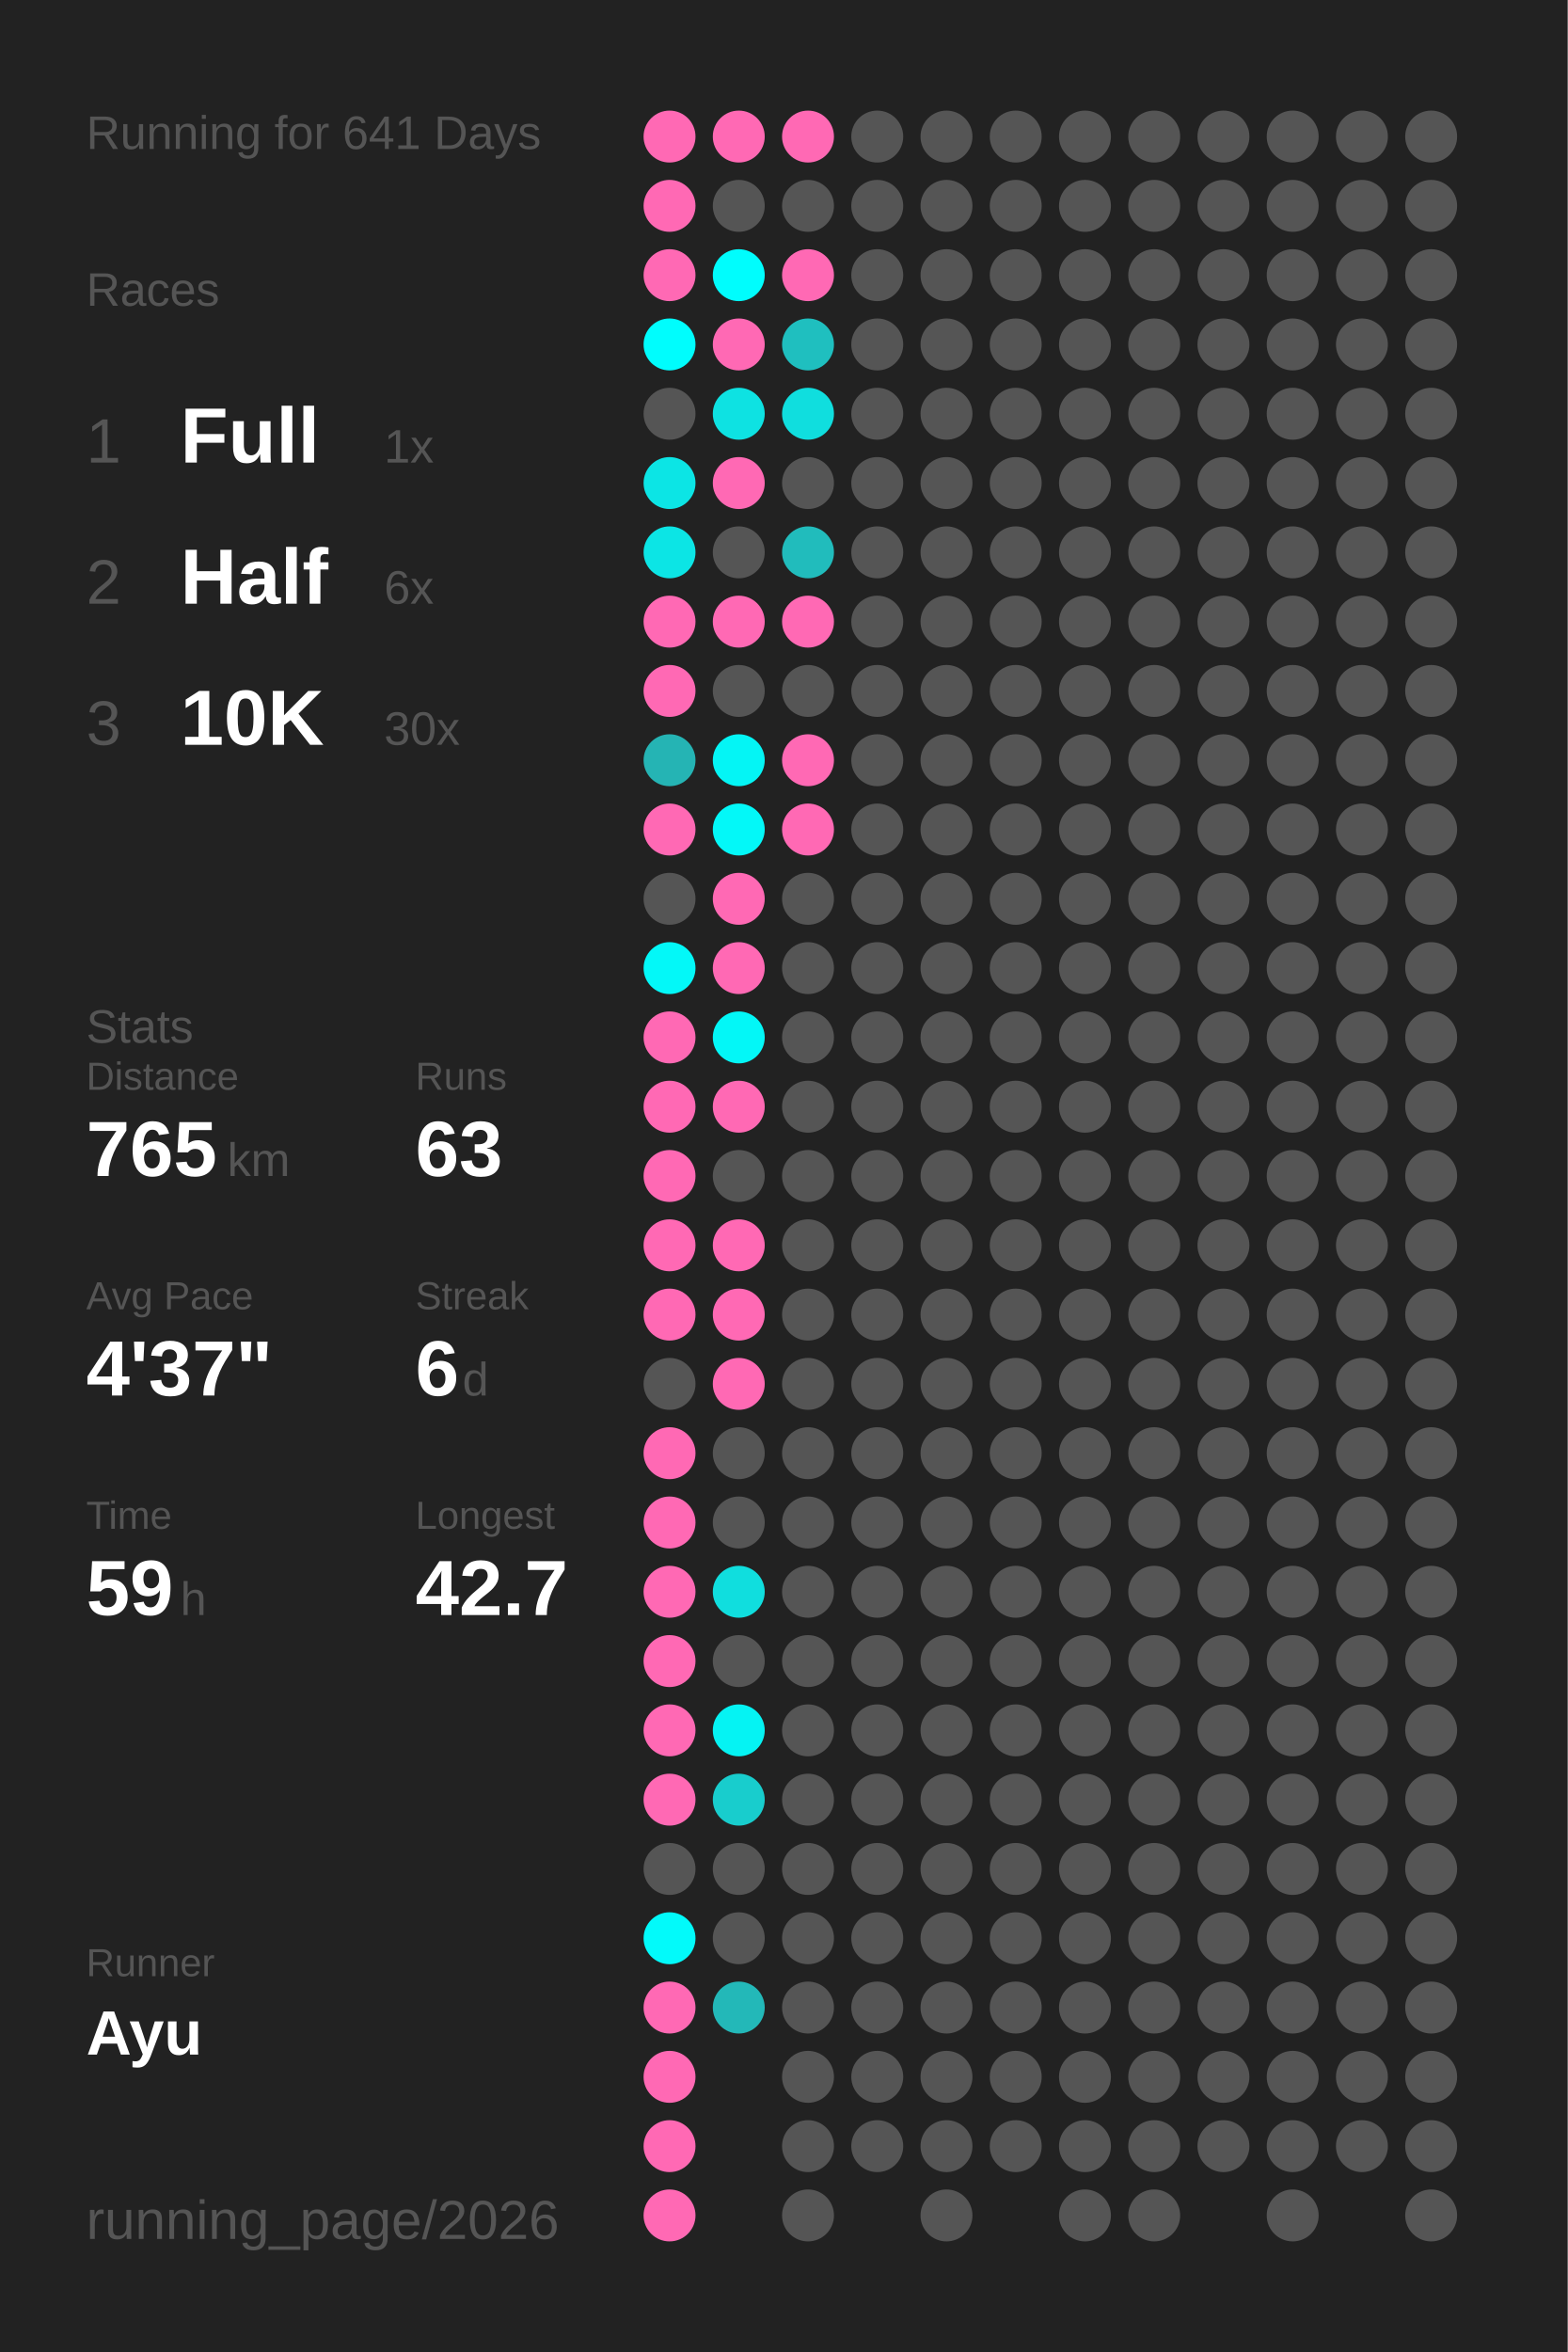
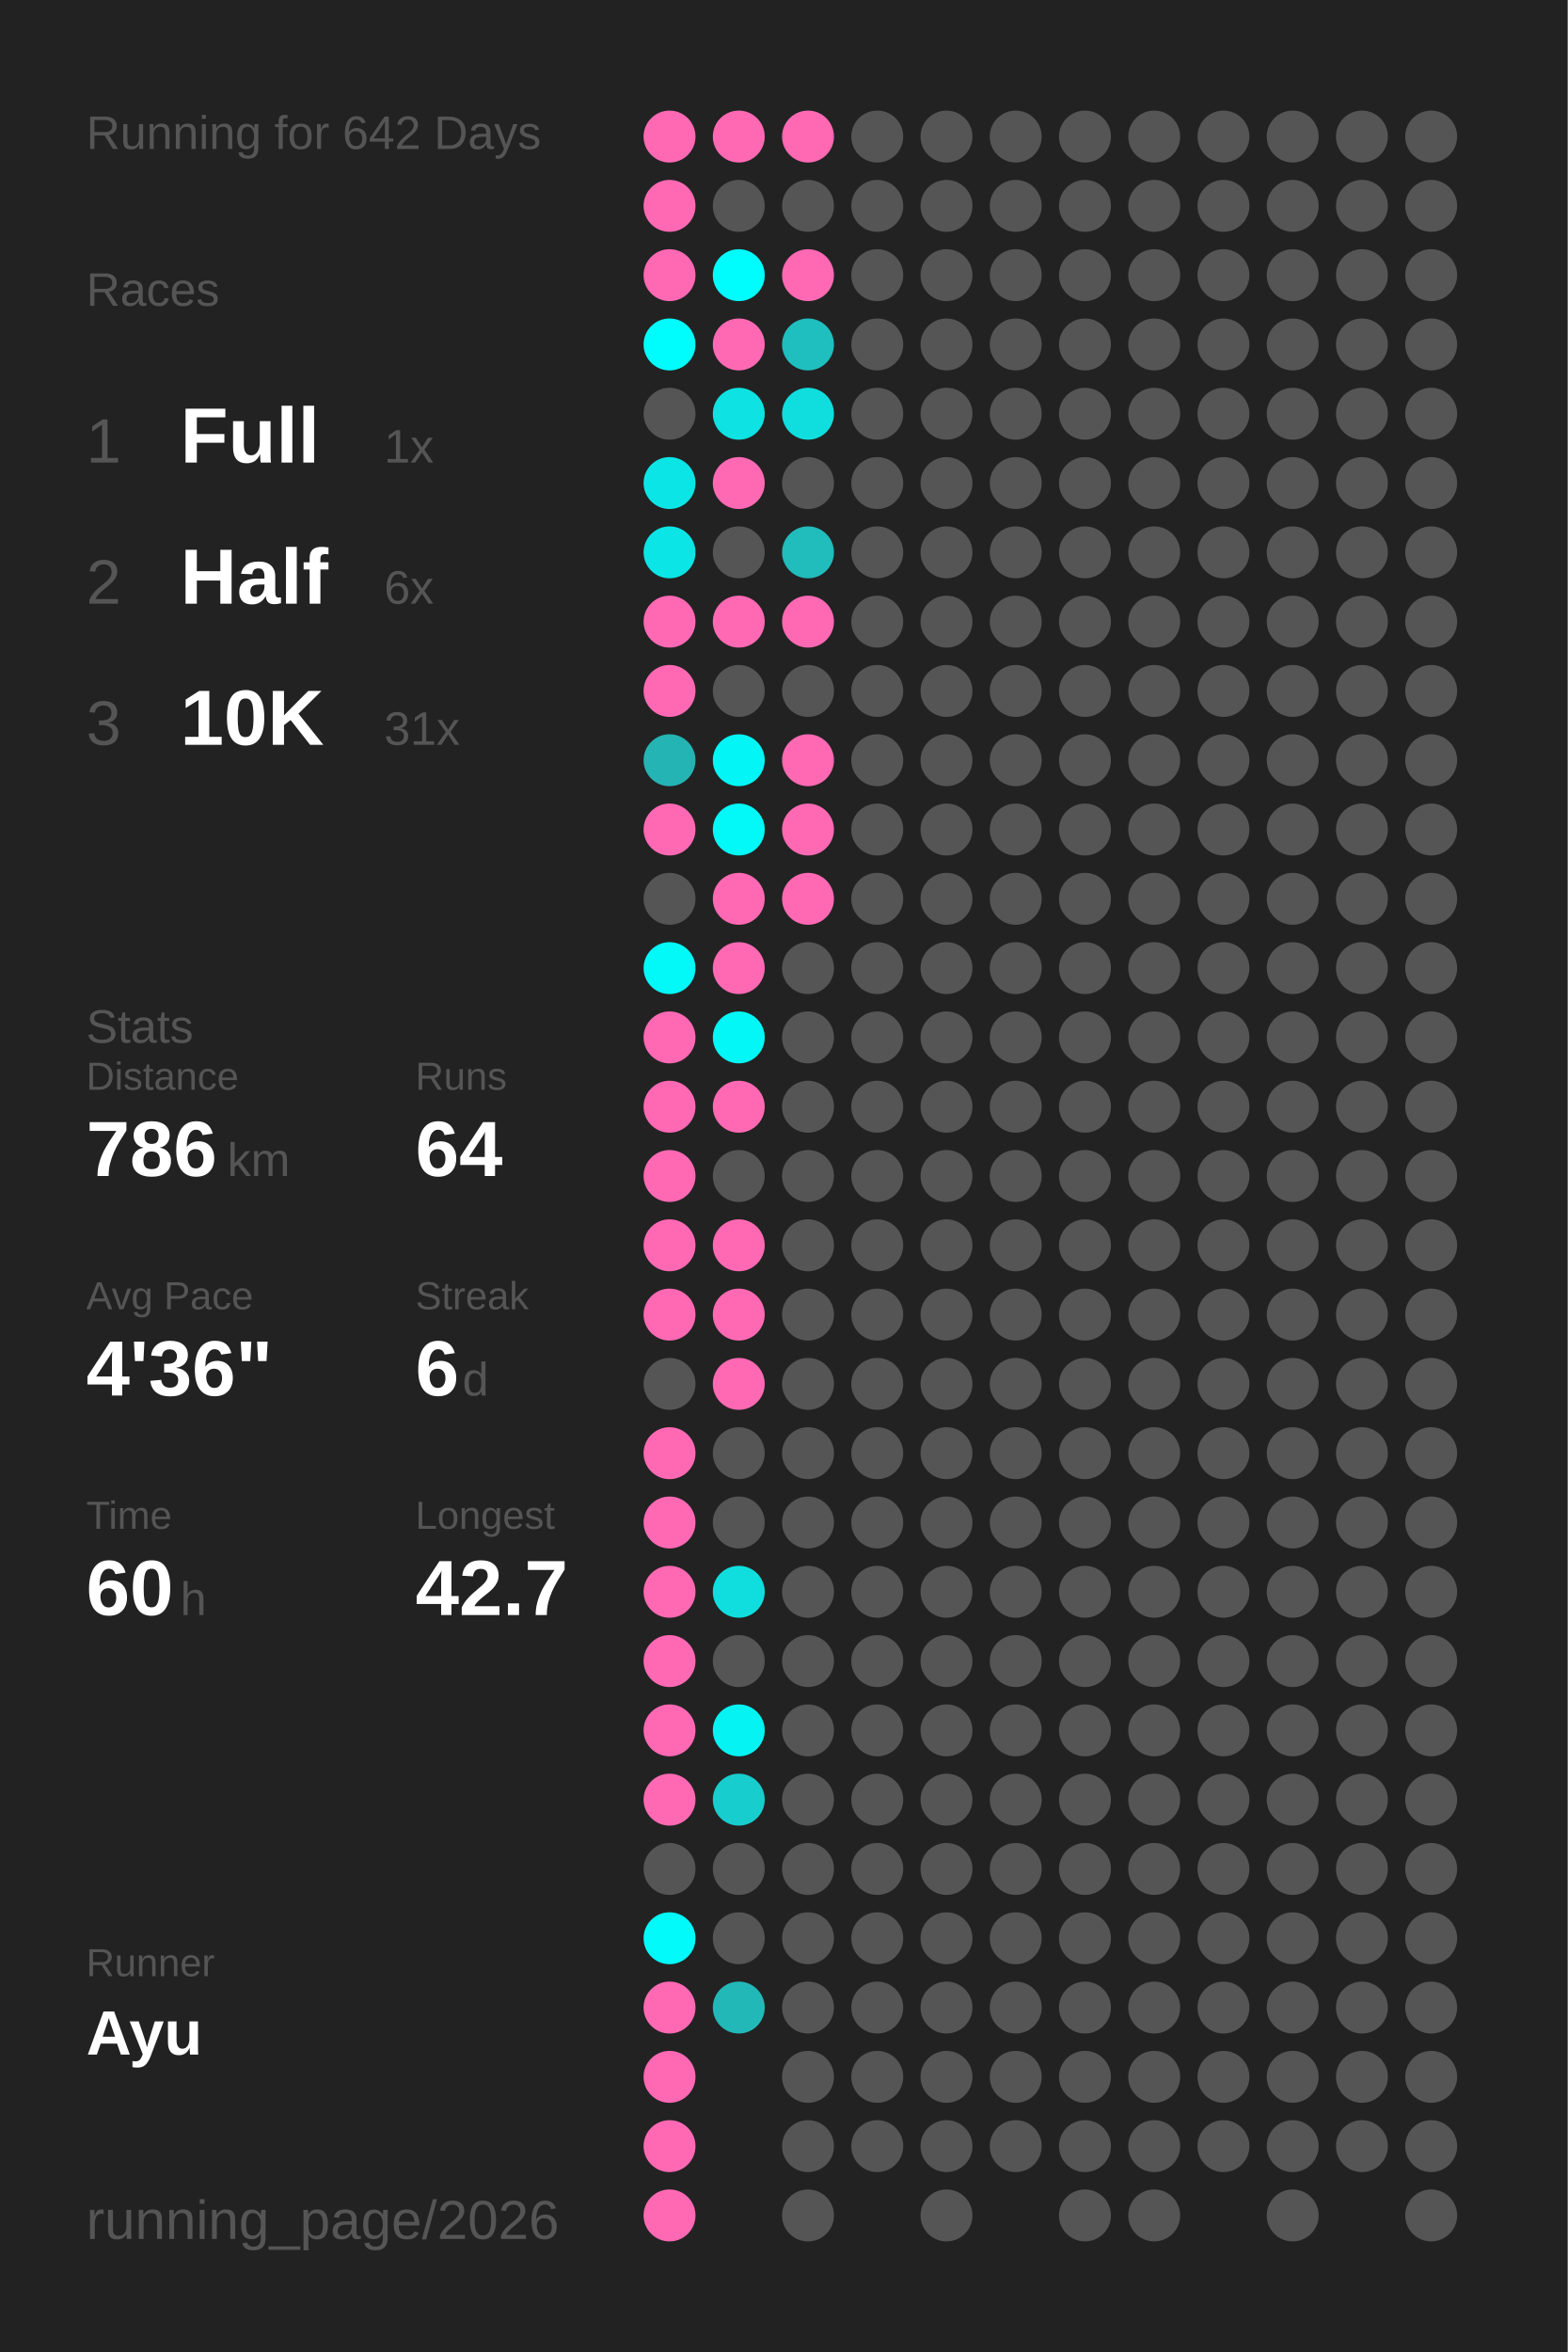
<svg xmlns="http://www.w3.org/2000/svg" baseProfile="full" height="300mm" version="1.1" viewBox="0,0,200,300" width="200mm">
  <defs />
  <rect fill="#222222" height="300" width="200" x="0" y="0" />
-   <text fill="#555555" style="font-size:6px; font-family:Arial;" x="11" y="19">Running for 641 Days</text>
+   <text fill="#555555" style="font-size:6px; font-family:Arial;" x="11" y="19">Running for 642 Days</text>
  <text fill="#555555" style="font-size:6px; font-family:Arial;" x="11" y="39">Races</text>
  <text fill="#555555" style="font-size:8px; font-family:Arial;" x="11" y="59">1</text>
  <text fill="#FFFFFF" style="font-size:10px; font-family:Arial; font-weight:bold;" x="23" y="59">Full</text>
  <text fill="#555555" style="font-size:6px; font-family:Arial;" x="49" y="59">1x</text>
  <text fill="#555555" style="font-size:8px; font-family:Arial;" x="11" y="77">2</text>
  <text fill="#FFFFFF" style="font-size:10px; font-family:Arial; font-weight:bold;" x="23" y="77">Half</text>
  <text fill="#555555" style="font-size:6px; font-family:Arial;" x="49" y="77">6x</text>
  <text fill="#555555" style="font-size:8px; font-family:Arial;" x="11" y="95">3</text>
  <text fill="#FFFFFF" style="font-size:10px; font-family:Arial; font-weight:bold;" x="23" y="95">10K</text>
-   <text fill="#555555" style="font-size:6px; font-family:Arial;" x="49" y="95">30x</text>
+   <text fill="#555555" style="font-size:6px; font-family:Arial;" x="49" y="95">31x</text>
  <text fill="#555555" style="font-size:6px; font-family:Arial;" x="11" y="133">Stats</text>
  <text fill="#555555" style="font-size:5px; font-family:Arial;" x="11" y="139">Distance</text>
-   <text fill="#FFFFFF" style="font-size:10px; font-family:Arial; font-weight:bold;" x="11" y="150">765</text>
+   <text fill="#FFFFFF" style="font-size:10px; font-family:Arial; font-weight:bold;" x="11" y="150">786</text>
  <text fill="#555555" style="font-size:6px; font-family:Arial;" x="29" y="150">km</text>
  <text fill="#555555" style="font-size:5px; font-family:Arial;" x="53" y="139">Runs</text>
-   <text fill="#FFFFFF" style="font-size:10px; font-family:Arial; font-weight:bold;" x="53" y="150">63</text>
+   <text fill="#FFFFFF" style="font-size:10px; font-family:Arial; font-weight:bold;" x="53" y="150">64</text>
  <text fill="#555555" style="font-size:5px; font-family:Arial;" x="11" y="167">Avg Pace</text>
-   <text fill="#FFFFFF" style="font-size:10px; font-family:Arial; font-weight:bold;" x="11" y="178">4'37"</text>
+   <text fill="#FFFFFF" style="font-size:10px; font-family:Arial; font-weight:bold;" x="11" y="178">4'36"</text>
  <text fill="#555555" style="font-size:5px; font-family:Arial;" x="53" y="167">Streak</text>
  <text fill="#FFFFFF" style="font-size:10px; font-family:Arial; font-weight:bold;" x="53" y="178">6</text>
  <text fill="#555555" style="font-size:6px; font-family:Arial;" x="59" y="178">d</text>
  <text fill="#555555" style="font-size:5px; font-family:Arial;" x="11" y="195">Time</text>
-   <text fill="#FFFFFF" style="font-size:10px; font-family:Arial; font-weight:bold;" x="11" y="206">59</text>
+   <text fill="#FFFFFF" style="font-size:10px; font-family:Arial; font-weight:bold;" x="11" y="206">60</text>
  <text fill="#555555" style="font-size:6px; font-family:Arial;" x="23" y="206">h</text>
  <text fill="#555555" style="font-size:5px; font-family:Arial;" x="53" y="195">Longest</text>
  <text fill="#FFFFFF" style="font-size:10px; font-family:Arial; font-weight:bold;" x="53" y="206">42.7</text>
  <text fill="#555555" style="font-size:5px; font-family:Arial;" x="11" y="252.065">Runner</text>
  <text fill="#FFFFFF" style="font-size:8px; font-family:Arial; font-weight:bold;" x="11" y="262.065">Ayu</text>
  <text fill="#555555" style="font-size:7px; font-family:Arial;" x="11" y="285.581">running_page/2026</text>
  <circle cx="85.417" cy="17.419" fill="#ff69b4" r="3.312" />
  <circle cx="85.417" cy="26.258" fill="#ff69b4" r="3.312" />
  <circle cx="85.417" cy="35.097" fill="#ff69b4" r="3.312" />
  <circle cx="85.417" cy="43.935" fill="#00fdfd" r="3.312" />
  <circle cx="85.417" cy="52.774" fill="#555555" r="3.312" />
  <circle cx="85.417" cy="61.613" fill="#0ce5e5" r="3.312" />
  <circle cx="85.417" cy="70.452" fill="#0ce5e5" r="3.312" />
  <circle cx="85.417" cy="79.29" fill="#ff69b4" r="3.312" />
  <circle cx="85.417" cy="88.129" fill="#ff69b4" r="3.312" />
  <circle cx="85.417" cy="96.968" fill="#25b4b4" r="3.312" />
  <circle cx="85.417" cy="105.806" fill="#ff69b4" r="3.312" />
  <circle cx="85.417" cy="114.645" fill="#555555" r="3.312" />
  <circle cx="85.417" cy="123.484" fill="#03f8f8" r="3.312" />
  <circle cx="85.417" cy="132.323" fill="#ff69b4" r="3.312" />
  <circle cx="85.417" cy="141.161" fill="#ff69b4" r="3.312" />
  <circle cx="85.417" cy="150" fill="#ff69b4" r="3.312" />
  <circle cx="85.417" cy="158.839" fill="#ff69b4" r="3.312" />
  <circle cx="85.417" cy="167.677" fill="#ff69b4" r="3.312" />
  <circle cx="85.417" cy="176.516" fill="#555555" r="3.312" />
  <circle cx="85.417" cy="185.355" fill="#ff69b4" r="3.312" />
  <circle cx="85.417" cy="194.194" fill="#ff69b4" r="3.312" />
  <circle cx="85.417" cy="203.032" fill="#ff69b4" r="3.312" />
  <circle cx="85.417" cy="211.871" fill="#ff69b4" r="3.312" />
  <circle cx="85.417" cy="220.71" fill="#ff69b4" r="3.312" />
  <circle cx="85.417" cy="229.548" fill="#ff69b4" r="3.312" />
  <circle cx="85.417" cy="238.387" fill="#555555" r="3.312" />
  <circle cx="85.417" cy="247.226" fill="#02fafa" r="3.312" />
  <circle cx="85.417" cy="256.065" fill="#ff69b4" r="3.312" />
  <circle cx="85.417" cy="264.903" fill="#ff69b4" r="3.312" />
  <circle cx="85.417" cy="273.742" fill="#ff69b4" r="3.312" />
  <circle cx="85.417" cy="282.581" fill="#ff69b4" r="3.312" />
  <circle cx="94.25" cy="17.419" fill="#ff69b4" r="3.312" />
  <circle cx="94.25" cy="26.258" fill="#555555" r="3.312" />
  <circle cx="94.25" cy="35.097" fill="#00fdfd" r="3.312" />
  <circle cx="94.25" cy="43.935" fill="#ff69b4" r="3.312" />
  <circle cx="94.25" cy="52.774" fill="#0ee2e2" r="3.312" />
  <circle cx="94.25" cy="61.613" fill="#ff69b4" r="3.312" />
  <circle cx="94.25" cy="70.452" fill="#555555" r="3.312" />
  <circle cx="94.25" cy="79.29" fill="#ff69b4" r="3.312" />
  <circle cx="94.25" cy="88.129" fill="#555555" r="3.312" />
  <circle cx="94.25" cy="96.968" fill="#04f5f5" r="3.312" />
  <circle cx="94.25" cy="105.806" fill="#03f8f8" r="3.312" />
  <circle cx="94.25" cy="114.645" fill="#ff69b4" r="3.312" />
  <circle cx="94.25" cy="123.484" fill="#ff69b4" r="3.312" />
  <circle cx="94.25" cy="132.323" fill="#03f7f7" r="3.312" />
  <circle cx="94.25" cy="141.161" fill="#ff69b4" r="3.312" />
  <circle cx="94.25" cy="150" fill="#555555" r="3.312" />
  <circle cx="94.25" cy="158.839" fill="#ff69b4" r="3.312" />
  <circle cx="94.25" cy="167.677" fill="#ff69b4" r="3.312" />
  <circle cx="94.25" cy="176.516" fill="#ff69b4" r="3.312" />
  <circle cx="94.25" cy="185.355" fill="#555555" r="3.312" />
  <circle cx="94.25" cy="194.194" fill="#555555" r="3.312" />
  <circle cx="94.25" cy="203.032" fill="#10dede" r="3.312" />
  <circle cx="94.25" cy="211.871" fill="#555555" r="3.312" />
  <circle cx="94.25" cy="220.71" fill="#05f3f3" r="3.312" />
  <circle cx="94.25" cy="229.548" fill="#18cdcd" r="3.312" />
  <circle cx="94.25" cy="238.387" fill="#555555" r="3.312" />
  <circle cx="94.25" cy="247.226" fill="#555555" r="3.312" />
  <circle cx="94.25" cy="256.065" fill="#23b8b8" r="3.312" />
  <circle cx="103.083" cy="17.419" fill="#ff69b4" r="3.312" />
  <circle cx="103.083" cy="26.258" fill="#555555" r="3.312" />
  <circle cx="103.083" cy="35.097" fill="#ff69b4" r="3.312" />
  <circle cx="103.083" cy="43.935" fill="#1fbfbf" r="3.312" />
  <circle cx="103.083" cy="52.774" fill="#10dede" r="3.312" />
  <circle cx="103.083" cy="61.613" fill="#555555" r="3.312" />
  <circle cx="103.083" cy="70.452" fill="#21bcbc" r="3.312" />
  <circle cx="103.083" cy="79.29" fill="#ff69b4" r="3.312" />
  <circle cx="103.083" cy="88.129" fill="#555555" r="3.312" />
  <circle cx="103.083" cy="96.968" fill="#ff69b4" r="3.312" />
  <circle cx="103.083" cy="105.806" fill="#ff69b4" r="3.312" />
-   <circle cx="103.083" cy="114.645" fill="#555555" r="3.312" />
+   <circle cx="103.083" cy="114.645" fill="#ff69b4" r="3.312" />
  <circle cx="103.083" cy="123.484" fill="#555555" r="3.312" />
  <circle cx="103.083" cy="132.323" fill="#555555" r="3.312" />
  <circle cx="103.083" cy="141.161" fill="#555555" r="3.312" />
  <circle cx="103.083" cy="150" fill="#555555" r="3.312" />
  <circle cx="103.083" cy="158.839" fill="#555555" r="3.312" />
  <circle cx="103.083" cy="167.677" fill="#555555" r="3.312" />
  <circle cx="103.083" cy="176.516" fill="#555555" r="3.312" />
  <circle cx="103.083" cy="185.355" fill="#555555" r="3.312" />
  <circle cx="103.083" cy="194.194" fill="#555555" r="3.312" />
  <circle cx="103.083" cy="203.032" fill="#555555" r="3.312" />
  <circle cx="103.083" cy="211.871" fill="#555555" r="3.312" />
  <circle cx="103.083" cy="220.71" fill="#555555" r="3.312" />
  <circle cx="103.083" cy="229.548" fill="#555555" r="3.312" />
  <circle cx="103.083" cy="238.387" fill="#555555" r="3.312" />
  <circle cx="103.083" cy="247.226" fill="#555555" r="3.312" />
  <circle cx="103.083" cy="256.065" fill="#555555" r="3.312" />
  <circle cx="103.083" cy="264.903" fill="#555555" r="3.312" />
  <circle cx="103.083" cy="273.742" fill="#555555" r="3.312" />
  <circle cx="103.083" cy="282.581" fill="#555555" r="3.312" />
  <circle cx="111.917" cy="17.419" fill="#555555" r="3.312" />
  <circle cx="111.917" cy="26.258" fill="#555555" r="3.312" />
  <circle cx="111.917" cy="35.097" fill="#555555" r="3.312" />
  <circle cx="111.917" cy="43.935" fill="#555555" r="3.312" />
  <circle cx="111.917" cy="52.774" fill="#555555" r="3.312" />
  <circle cx="111.917" cy="61.613" fill="#555555" r="3.312" />
  <circle cx="111.917" cy="70.452" fill="#555555" r="3.312" />
  <circle cx="111.917" cy="79.29" fill="#555555" r="3.312" />
  <circle cx="111.917" cy="88.129" fill="#555555" r="3.312" />
  <circle cx="111.917" cy="96.968" fill="#555555" r="3.312" />
  <circle cx="111.917" cy="105.806" fill="#555555" r="3.312" />
  <circle cx="111.917" cy="114.645" fill="#555555" r="3.312" />
  <circle cx="111.917" cy="123.484" fill="#555555" r="3.312" />
  <circle cx="111.917" cy="132.323" fill="#555555" r="3.312" />
  <circle cx="111.917" cy="141.161" fill="#555555" r="3.312" />
  <circle cx="111.917" cy="150" fill="#555555" r="3.312" />
  <circle cx="111.917" cy="158.839" fill="#555555" r="3.312" />
  <circle cx="111.917" cy="167.677" fill="#555555" r="3.312" />
  <circle cx="111.917" cy="176.516" fill="#555555" r="3.312" />
  <circle cx="111.917" cy="185.355" fill="#555555" r="3.312" />
  <circle cx="111.917" cy="194.194" fill="#555555" r="3.312" />
  <circle cx="111.917" cy="203.032" fill="#555555" r="3.312" />
  <circle cx="111.917" cy="211.871" fill="#555555" r="3.312" />
  <circle cx="111.917" cy="220.71" fill="#555555" r="3.312" />
  <circle cx="111.917" cy="229.548" fill="#555555" r="3.312" />
  <circle cx="111.917" cy="238.387" fill="#555555" r="3.312" />
  <circle cx="111.917" cy="247.226" fill="#555555" r="3.312" />
  <circle cx="111.917" cy="256.065" fill="#555555" r="3.312" />
  <circle cx="111.917" cy="264.903" fill="#555555" r="3.312" />
  <circle cx="111.917" cy="273.742" fill="#555555" r="3.312" />
  <circle cx="120.75" cy="17.419" fill="#555555" r="3.312" />
  <circle cx="120.75" cy="26.258" fill="#555555" r="3.312" />
  <circle cx="120.75" cy="35.097" fill="#555555" r="3.312" />
  <circle cx="120.75" cy="43.935" fill="#555555" r="3.312" />
  <circle cx="120.75" cy="52.774" fill="#555555" r="3.312" />
  <circle cx="120.75" cy="61.613" fill="#555555" r="3.312" />
  <circle cx="120.75" cy="70.452" fill="#555555" r="3.312" />
  <circle cx="120.75" cy="79.29" fill="#555555" r="3.312" />
  <circle cx="120.75" cy="88.129" fill="#555555" r="3.312" />
  <circle cx="120.75" cy="96.968" fill="#555555" r="3.312" />
  <circle cx="120.75" cy="105.806" fill="#555555" r="3.312" />
  <circle cx="120.75" cy="114.645" fill="#555555" r="3.312" />
  <circle cx="120.75" cy="123.484" fill="#555555" r="3.312" />
  <circle cx="120.75" cy="132.323" fill="#555555" r="3.312" />
  <circle cx="120.75" cy="141.161" fill="#555555" r="3.312" />
  <circle cx="120.75" cy="150" fill="#555555" r="3.312" />
  <circle cx="120.75" cy="158.839" fill="#555555" r="3.312" />
  <circle cx="120.75" cy="167.677" fill="#555555" r="3.312" />
  <circle cx="120.75" cy="176.516" fill="#555555" r="3.312" />
  <circle cx="120.75" cy="185.355" fill="#555555" r="3.312" />
  <circle cx="120.75" cy="194.194" fill="#555555" r="3.312" />
  <circle cx="120.75" cy="203.032" fill="#555555" r="3.312" />
  <circle cx="120.75" cy="211.871" fill="#555555" r="3.312" />
  <circle cx="120.75" cy="220.71" fill="#555555" r="3.312" />
  <circle cx="120.75" cy="229.548" fill="#555555" r="3.312" />
  <circle cx="120.75" cy="238.387" fill="#555555" r="3.312" />
  <circle cx="120.75" cy="247.226" fill="#555555" r="3.312" />
  <circle cx="120.75" cy="256.065" fill="#555555" r="3.312" />
  <circle cx="120.75" cy="264.903" fill="#555555" r="3.312" />
  <circle cx="120.75" cy="273.742" fill="#555555" r="3.312" />
  <circle cx="120.75" cy="282.581" fill="#555555" r="3.312" />
  <circle cx="129.583" cy="17.419" fill="#555555" r="3.312" />
  <circle cx="129.583" cy="26.258" fill="#555555" r="3.312" />
  <circle cx="129.583" cy="35.097" fill="#555555" r="3.312" />
  <circle cx="129.583" cy="43.935" fill="#555555" r="3.312" />
  <circle cx="129.583" cy="52.774" fill="#555555" r="3.312" />
  <circle cx="129.583" cy="61.613" fill="#555555" r="3.312" />
  <circle cx="129.583" cy="70.452" fill="#555555" r="3.312" />
  <circle cx="129.583" cy="79.29" fill="#555555" r="3.312" />
  <circle cx="129.583" cy="88.129" fill="#555555" r="3.312" />
  <circle cx="129.583" cy="96.968" fill="#555555" r="3.312" />
  <circle cx="129.583" cy="105.806" fill="#555555" r="3.312" />
  <circle cx="129.583" cy="114.645" fill="#555555" r="3.312" />
  <circle cx="129.583" cy="123.484" fill="#555555" r="3.312" />
  <circle cx="129.583" cy="132.323" fill="#555555" r="3.312" />
  <circle cx="129.583" cy="141.161" fill="#555555" r="3.312" />
  <circle cx="129.583" cy="150" fill="#555555" r="3.312" />
  <circle cx="129.583" cy="158.839" fill="#555555" r="3.312" />
  <circle cx="129.583" cy="167.677" fill="#555555" r="3.312" />
  <circle cx="129.583" cy="176.516" fill="#555555" r="3.312" />
  <circle cx="129.583" cy="185.355" fill="#555555" r="3.312" />
  <circle cx="129.583" cy="194.194" fill="#555555" r="3.312" />
  <circle cx="129.583" cy="203.032" fill="#555555" r="3.312" />
  <circle cx="129.583" cy="211.871" fill="#555555" r="3.312" />
  <circle cx="129.583" cy="220.71" fill="#555555" r="3.312" />
  <circle cx="129.583" cy="229.548" fill="#555555" r="3.312" />
  <circle cx="129.583" cy="238.387" fill="#555555" r="3.312" />
  <circle cx="129.583" cy="247.226" fill="#555555" r="3.312" />
  <circle cx="129.583" cy="256.065" fill="#555555" r="3.312" />
  <circle cx="129.583" cy="264.903" fill="#555555" r="3.312" />
  <circle cx="129.583" cy="273.742" fill="#555555" r="3.312" />
  <circle cx="138.417" cy="17.419" fill="#555555" r="3.312" />
  <circle cx="138.417" cy="26.258" fill="#555555" r="3.312" />
  <circle cx="138.417" cy="35.097" fill="#555555" r="3.312" />
  <circle cx="138.417" cy="43.935" fill="#555555" r="3.312" />
  <circle cx="138.417" cy="52.774" fill="#555555" r="3.312" />
  <circle cx="138.417" cy="61.613" fill="#555555" r="3.312" />
  <circle cx="138.417" cy="70.452" fill="#555555" r="3.312" />
  <circle cx="138.417" cy="79.29" fill="#555555" r="3.312" />
  <circle cx="138.417" cy="88.129" fill="#555555" r="3.312" />
  <circle cx="138.417" cy="96.968" fill="#555555" r="3.312" />
  <circle cx="138.417" cy="105.806" fill="#555555" r="3.312" />
  <circle cx="138.417" cy="114.645" fill="#555555" r="3.312" />
  <circle cx="138.417" cy="123.484" fill="#555555" r="3.312" />
  <circle cx="138.417" cy="132.323" fill="#555555" r="3.312" />
  <circle cx="138.417" cy="141.161" fill="#555555" r="3.312" />
  <circle cx="138.417" cy="150" fill="#555555" r="3.312" />
  <circle cx="138.417" cy="158.839" fill="#555555" r="3.312" />
  <circle cx="138.417" cy="167.677" fill="#555555" r="3.312" />
  <circle cx="138.417" cy="176.516" fill="#555555" r="3.312" />
  <circle cx="138.417" cy="185.355" fill="#555555" r="3.312" />
  <circle cx="138.417" cy="194.194" fill="#555555" r="3.312" />
  <circle cx="138.417" cy="203.032" fill="#555555" r="3.312" />
  <circle cx="138.417" cy="211.871" fill="#555555" r="3.312" />
  <circle cx="138.417" cy="220.71" fill="#555555" r="3.312" />
  <circle cx="138.417" cy="229.548" fill="#555555" r="3.312" />
  <circle cx="138.417" cy="238.387" fill="#555555" r="3.312" />
  <circle cx="138.417" cy="247.226" fill="#555555" r="3.312" />
  <circle cx="138.417" cy="256.065" fill="#555555" r="3.312" />
  <circle cx="138.417" cy="264.903" fill="#555555" r="3.312" />
  <circle cx="138.417" cy="273.742" fill="#555555" r="3.312" />
  <circle cx="138.417" cy="282.581" fill="#555555" r="3.312" />
  <circle cx="147.25" cy="17.419" fill="#555555" r="3.312" />
  <circle cx="147.25" cy="26.258" fill="#555555" r="3.312" />
  <circle cx="147.25" cy="35.097" fill="#555555" r="3.312" />
  <circle cx="147.25" cy="43.935" fill="#555555" r="3.312" />
  <circle cx="147.25" cy="52.774" fill="#555555" r="3.312" />
  <circle cx="147.25" cy="61.613" fill="#555555" r="3.312" />
  <circle cx="147.25" cy="70.452" fill="#555555" r="3.312" />
  <circle cx="147.25" cy="79.29" fill="#555555" r="3.312" />
  <circle cx="147.25" cy="88.129" fill="#555555" r="3.312" />
  <circle cx="147.25" cy="96.968" fill="#555555" r="3.312" />
  <circle cx="147.25" cy="105.806" fill="#555555" r="3.312" />
  <circle cx="147.25" cy="114.645" fill="#555555" r="3.312" />
  <circle cx="147.25" cy="123.484" fill="#555555" r="3.312" />
  <circle cx="147.25" cy="132.323" fill="#555555" r="3.312" />
  <circle cx="147.25" cy="141.161" fill="#555555" r="3.312" />
  <circle cx="147.25" cy="150" fill="#555555" r="3.312" />
  <circle cx="147.25" cy="158.839" fill="#555555" r="3.312" />
  <circle cx="147.25" cy="167.677" fill="#555555" r="3.312" />
  <circle cx="147.25" cy="176.516" fill="#555555" r="3.312" />
  <circle cx="147.25" cy="185.355" fill="#555555" r="3.312" />
  <circle cx="147.25" cy="194.194" fill="#555555" r="3.312" />
  <circle cx="147.25" cy="203.032" fill="#555555" r="3.312" />
  <circle cx="147.25" cy="211.871" fill="#555555" r="3.312" />
  <circle cx="147.25" cy="220.71" fill="#555555" r="3.312" />
  <circle cx="147.25" cy="229.548" fill="#555555" r="3.312" />
  <circle cx="147.25" cy="238.387" fill="#555555" r="3.312" />
  <circle cx="147.25" cy="247.226" fill="#555555" r="3.312" />
  <circle cx="147.25" cy="256.065" fill="#555555" r="3.312" />
  <circle cx="147.25" cy="264.903" fill="#555555" r="3.312" />
  <circle cx="147.25" cy="273.742" fill="#555555" r="3.312" />
  <circle cx="147.25" cy="282.581" fill="#555555" r="3.312" />
  <circle cx="156.083" cy="17.419" fill="#555555" r="3.312" />
  <circle cx="156.083" cy="26.258" fill="#555555" r="3.312" />
  <circle cx="156.083" cy="35.097" fill="#555555" r="3.312" />
  <circle cx="156.083" cy="43.935" fill="#555555" r="3.312" />
  <circle cx="156.083" cy="52.774" fill="#555555" r="3.312" />
  <circle cx="156.083" cy="61.613" fill="#555555" r="3.312" />
  <circle cx="156.083" cy="70.452" fill="#555555" r="3.312" />
  <circle cx="156.083" cy="79.29" fill="#555555" r="3.312" />
  <circle cx="156.083" cy="88.129" fill="#555555" r="3.312" />
  <circle cx="156.083" cy="96.968" fill="#555555" r="3.312" />
  <circle cx="156.083" cy="105.806" fill="#555555" r="3.312" />
  <circle cx="156.083" cy="114.645" fill="#555555" r="3.312" />
  <circle cx="156.083" cy="123.484" fill="#555555" r="3.312" />
  <circle cx="156.083" cy="132.323" fill="#555555" r="3.312" />
  <circle cx="156.083" cy="141.161" fill="#555555" r="3.312" />
  <circle cx="156.083" cy="150" fill="#555555" r="3.312" />
  <circle cx="156.083" cy="158.839" fill="#555555" r="3.312" />
  <circle cx="156.083" cy="167.677" fill="#555555" r="3.312" />
  <circle cx="156.083" cy="176.516" fill="#555555" r="3.312" />
  <circle cx="156.083" cy="185.355" fill="#555555" r="3.312" />
  <circle cx="156.083" cy="194.194" fill="#555555" r="3.312" />
  <circle cx="156.083" cy="203.032" fill="#555555" r="3.312" />
  <circle cx="156.083" cy="211.871" fill="#555555" r="3.312" />
  <circle cx="156.083" cy="220.71" fill="#555555" r="3.312" />
  <circle cx="156.083" cy="229.548" fill="#555555" r="3.312" />
  <circle cx="156.083" cy="238.387" fill="#555555" r="3.312" />
  <circle cx="156.083" cy="247.226" fill="#555555" r="3.312" />
  <circle cx="156.083" cy="256.065" fill="#555555" r="3.312" />
  <circle cx="156.083" cy="264.903" fill="#555555" r="3.312" />
  <circle cx="156.083" cy="273.742" fill="#555555" r="3.312" />
  <circle cx="164.917" cy="17.419" fill="#555555" r="3.312" />
  <circle cx="164.917" cy="26.258" fill="#555555" r="3.312" />
  <circle cx="164.917" cy="35.097" fill="#555555" r="3.312" />
  <circle cx="164.917" cy="43.935" fill="#555555" r="3.312" />
  <circle cx="164.917" cy="52.774" fill="#555555" r="3.312" />
  <circle cx="164.917" cy="61.613" fill="#555555" r="3.312" />
  <circle cx="164.917" cy="70.452" fill="#555555" r="3.312" />
  <circle cx="164.917" cy="79.29" fill="#555555" r="3.312" />
  <circle cx="164.917" cy="88.129" fill="#555555" r="3.312" />
  <circle cx="164.917" cy="96.968" fill="#555555" r="3.312" />
  <circle cx="164.917" cy="105.806" fill="#555555" r="3.312" />
  <circle cx="164.917" cy="114.645" fill="#555555" r="3.312" />
  <circle cx="164.917" cy="123.484" fill="#555555" r="3.312" />
  <circle cx="164.917" cy="132.323" fill="#555555" r="3.312" />
  <circle cx="164.917" cy="141.161" fill="#555555" r="3.312" />
  <circle cx="164.917" cy="150" fill="#555555" r="3.312" />
  <circle cx="164.917" cy="158.839" fill="#555555" r="3.312" />
  <circle cx="164.917" cy="167.677" fill="#555555" r="3.312" />
  <circle cx="164.917" cy="176.516" fill="#555555" r="3.312" />
  <circle cx="164.917" cy="185.355" fill="#555555" r="3.312" />
  <circle cx="164.917" cy="194.194" fill="#555555" r="3.312" />
  <circle cx="164.917" cy="203.032" fill="#555555" r="3.312" />
  <circle cx="164.917" cy="211.871" fill="#555555" r="3.312" />
  <circle cx="164.917" cy="220.71" fill="#555555" r="3.312" />
  <circle cx="164.917" cy="229.548" fill="#555555" r="3.312" />
  <circle cx="164.917" cy="238.387" fill="#555555" r="3.312" />
  <circle cx="164.917" cy="247.226" fill="#555555" r="3.312" />
  <circle cx="164.917" cy="256.065" fill="#555555" r="3.312" />
  <circle cx="164.917" cy="264.903" fill="#555555" r="3.312" />
  <circle cx="164.917" cy="273.742" fill="#555555" r="3.312" />
  <circle cx="164.917" cy="282.581" fill="#555555" r="3.312" />
  <circle cx="173.75" cy="17.419" fill="#555555" r="3.312" />
  <circle cx="173.75" cy="26.258" fill="#555555" r="3.312" />
  <circle cx="173.75" cy="35.097" fill="#555555" r="3.312" />
  <circle cx="173.75" cy="43.935" fill="#555555" r="3.312" />
  <circle cx="173.75" cy="52.774" fill="#555555" r="3.312" />
  <circle cx="173.75" cy="61.613" fill="#555555" r="3.312" />
  <circle cx="173.75" cy="70.452" fill="#555555" r="3.312" />
  <circle cx="173.75" cy="79.29" fill="#555555" r="3.312" />
  <circle cx="173.75" cy="88.129" fill="#555555" r="3.312" />
  <circle cx="173.75" cy="96.968" fill="#555555" r="3.312" />
  <circle cx="173.75" cy="105.806" fill="#555555" r="3.312" />
  <circle cx="173.75" cy="114.645" fill="#555555" r="3.312" />
  <circle cx="173.75" cy="123.484" fill="#555555" r="3.312" />
  <circle cx="173.75" cy="132.323" fill="#555555" r="3.312" />
  <circle cx="173.75" cy="141.161" fill="#555555" r="3.312" />
  <circle cx="173.75" cy="150" fill="#555555" r="3.312" />
  <circle cx="173.75" cy="158.839" fill="#555555" r="3.312" />
  <circle cx="173.75" cy="167.677" fill="#555555" r="3.312" />
  <circle cx="173.75" cy="176.516" fill="#555555" r="3.312" />
  <circle cx="173.75" cy="185.355" fill="#555555" r="3.312" />
  <circle cx="173.75" cy="194.194" fill="#555555" r="3.312" />
  <circle cx="173.75" cy="203.032" fill="#555555" r="3.312" />
  <circle cx="173.75" cy="211.871" fill="#555555" r="3.312" />
  <circle cx="173.75" cy="220.71" fill="#555555" r="3.312" />
  <circle cx="173.75" cy="229.548" fill="#555555" r="3.312" />
  <circle cx="173.75" cy="238.387" fill="#555555" r="3.312" />
  <circle cx="173.75" cy="247.226" fill="#555555" r="3.312" />
  <circle cx="173.75" cy="256.065" fill="#555555" r="3.312" />
  <circle cx="173.75" cy="264.903" fill="#555555" r="3.312" />
  <circle cx="173.75" cy="273.742" fill="#555555" r="3.312" />
  <circle cx="182.583" cy="17.419" fill="#555555" r="3.312" />
  <circle cx="182.583" cy="26.258" fill="#555555" r="3.312" />
  <circle cx="182.583" cy="35.097" fill="#555555" r="3.312" />
  <circle cx="182.583" cy="43.935" fill="#555555" r="3.312" />
  <circle cx="182.583" cy="52.774" fill="#555555" r="3.312" />
  <circle cx="182.583" cy="61.613" fill="#555555" r="3.312" />
  <circle cx="182.583" cy="70.452" fill="#555555" r="3.312" />
  <circle cx="182.583" cy="79.29" fill="#555555" r="3.312" />
  <circle cx="182.583" cy="88.129" fill="#555555" r="3.312" />
  <circle cx="182.583" cy="96.968" fill="#555555" r="3.312" />
  <circle cx="182.583" cy="105.806" fill="#555555" r="3.312" />
  <circle cx="182.583" cy="114.645" fill="#555555" r="3.312" />
  <circle cx="182.583" cy="123.484" fill="#555555" r="3.312" />
  <circle cx="182.583" cy="132.323" fill="#555555" r="3.312" />
  <circle cx="182.583" cy="141.161" fill="#555555" r="3.312" />
  <circle cx="182.583" cy="150" fill="#555555" r="3.312" />
  <circle cx="182.583" cy="158.839" fill="#555555" r="3.312" />
  <circle cx="182.583" cy="167.677" fill="#555555" r="3.312" />
  <circle cx="182.583" cy="176.516" fill="#555555" r="3.312" />
  <circle cx="182.583" cy="185.355" fill="#555555" r="3.312" />
  <circle cx="182.583" cy="194.194" fill="#555555" r="3.312" />
  <circle cx="182.583" cy="203.032" fill="#555555" r="3.312" />
  <circle cx="182.583" cy="211.871" fill="#555555" r="3.312" />
  <circle cx="182.583" cy="220.71" fill="#555555" r="3.312" />
  <circle cx="182.583" cy="229.548" fill="#555555" r="3.312" />
  <circle cx="182.583" cy="238.387" fill="#555555" r="3.312" />
  <circle cx="182.583" cy="247.226" fill="#555555" r="3.312" />
  <circle cx="182.583" cy="256.065" fill="#555555" r="3.312" />
  <circle cx="182.583" cy="264.903" fill="#555555" r="3.312" />
  <circle cx="182.583" cy="273.742" fill="#555555" r="3.312" />
  <circle cx="182.583" cy="282.581" fill="#555555" r="3.312" />
</svg>
